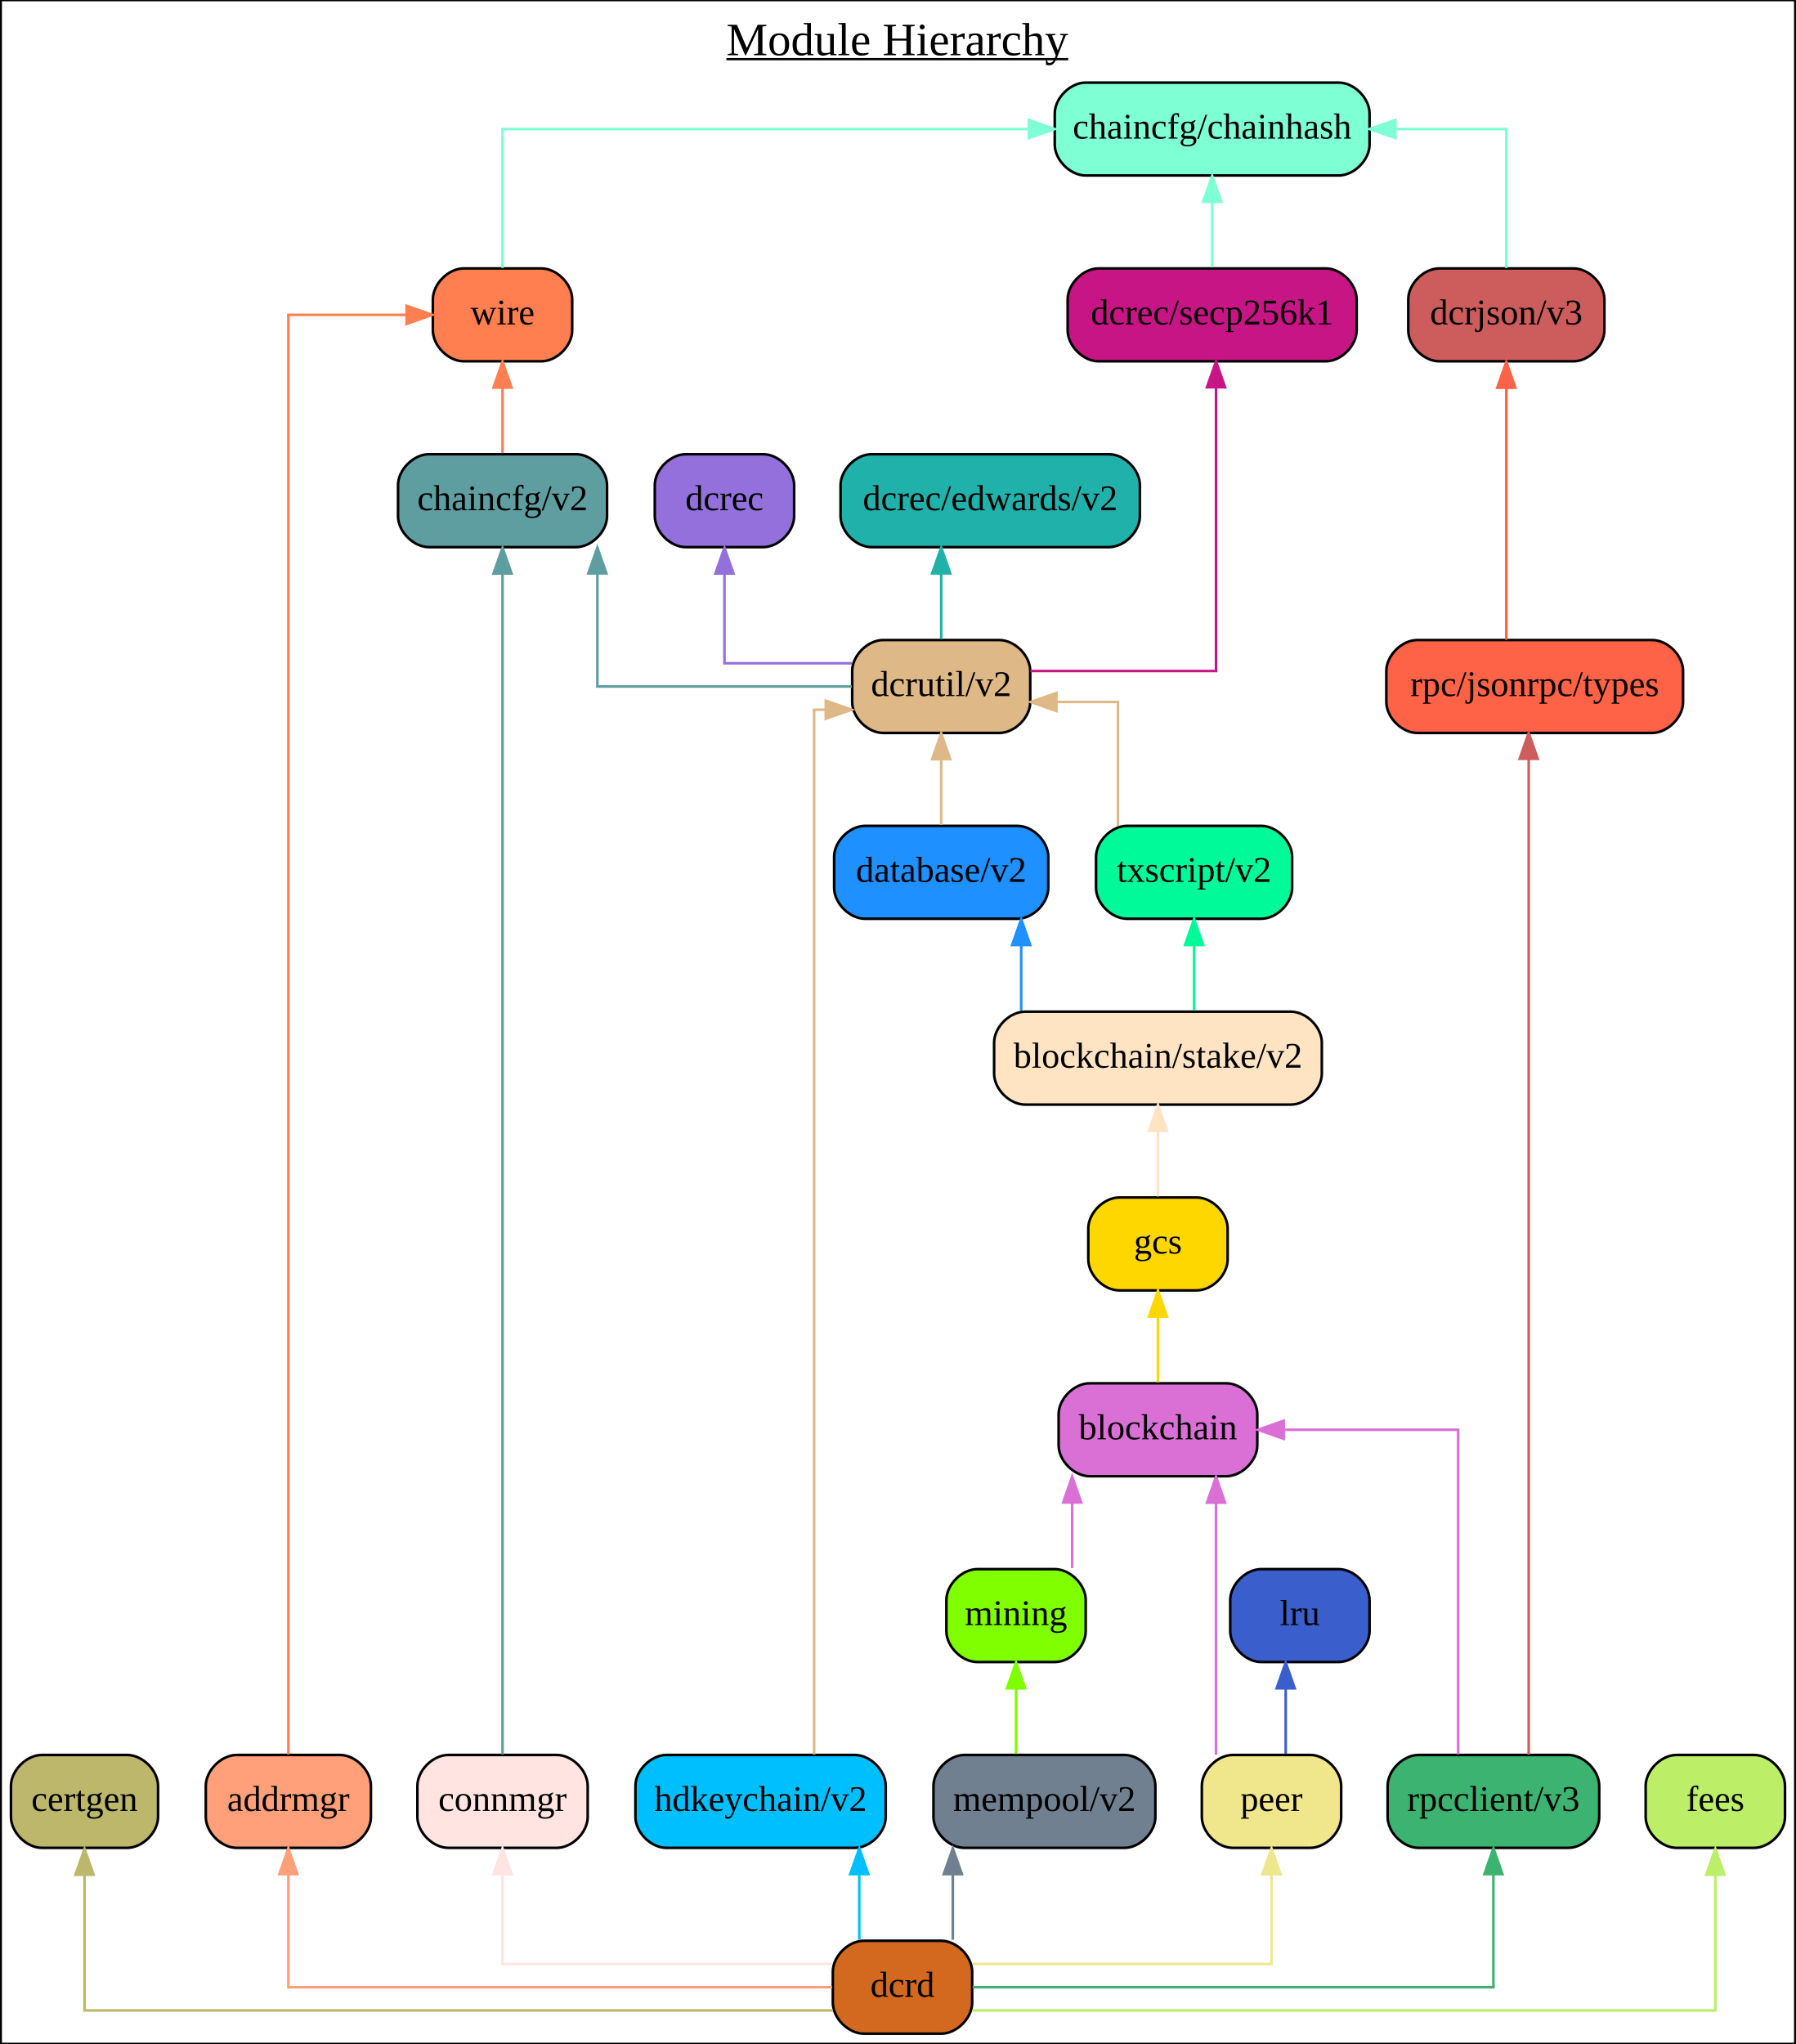
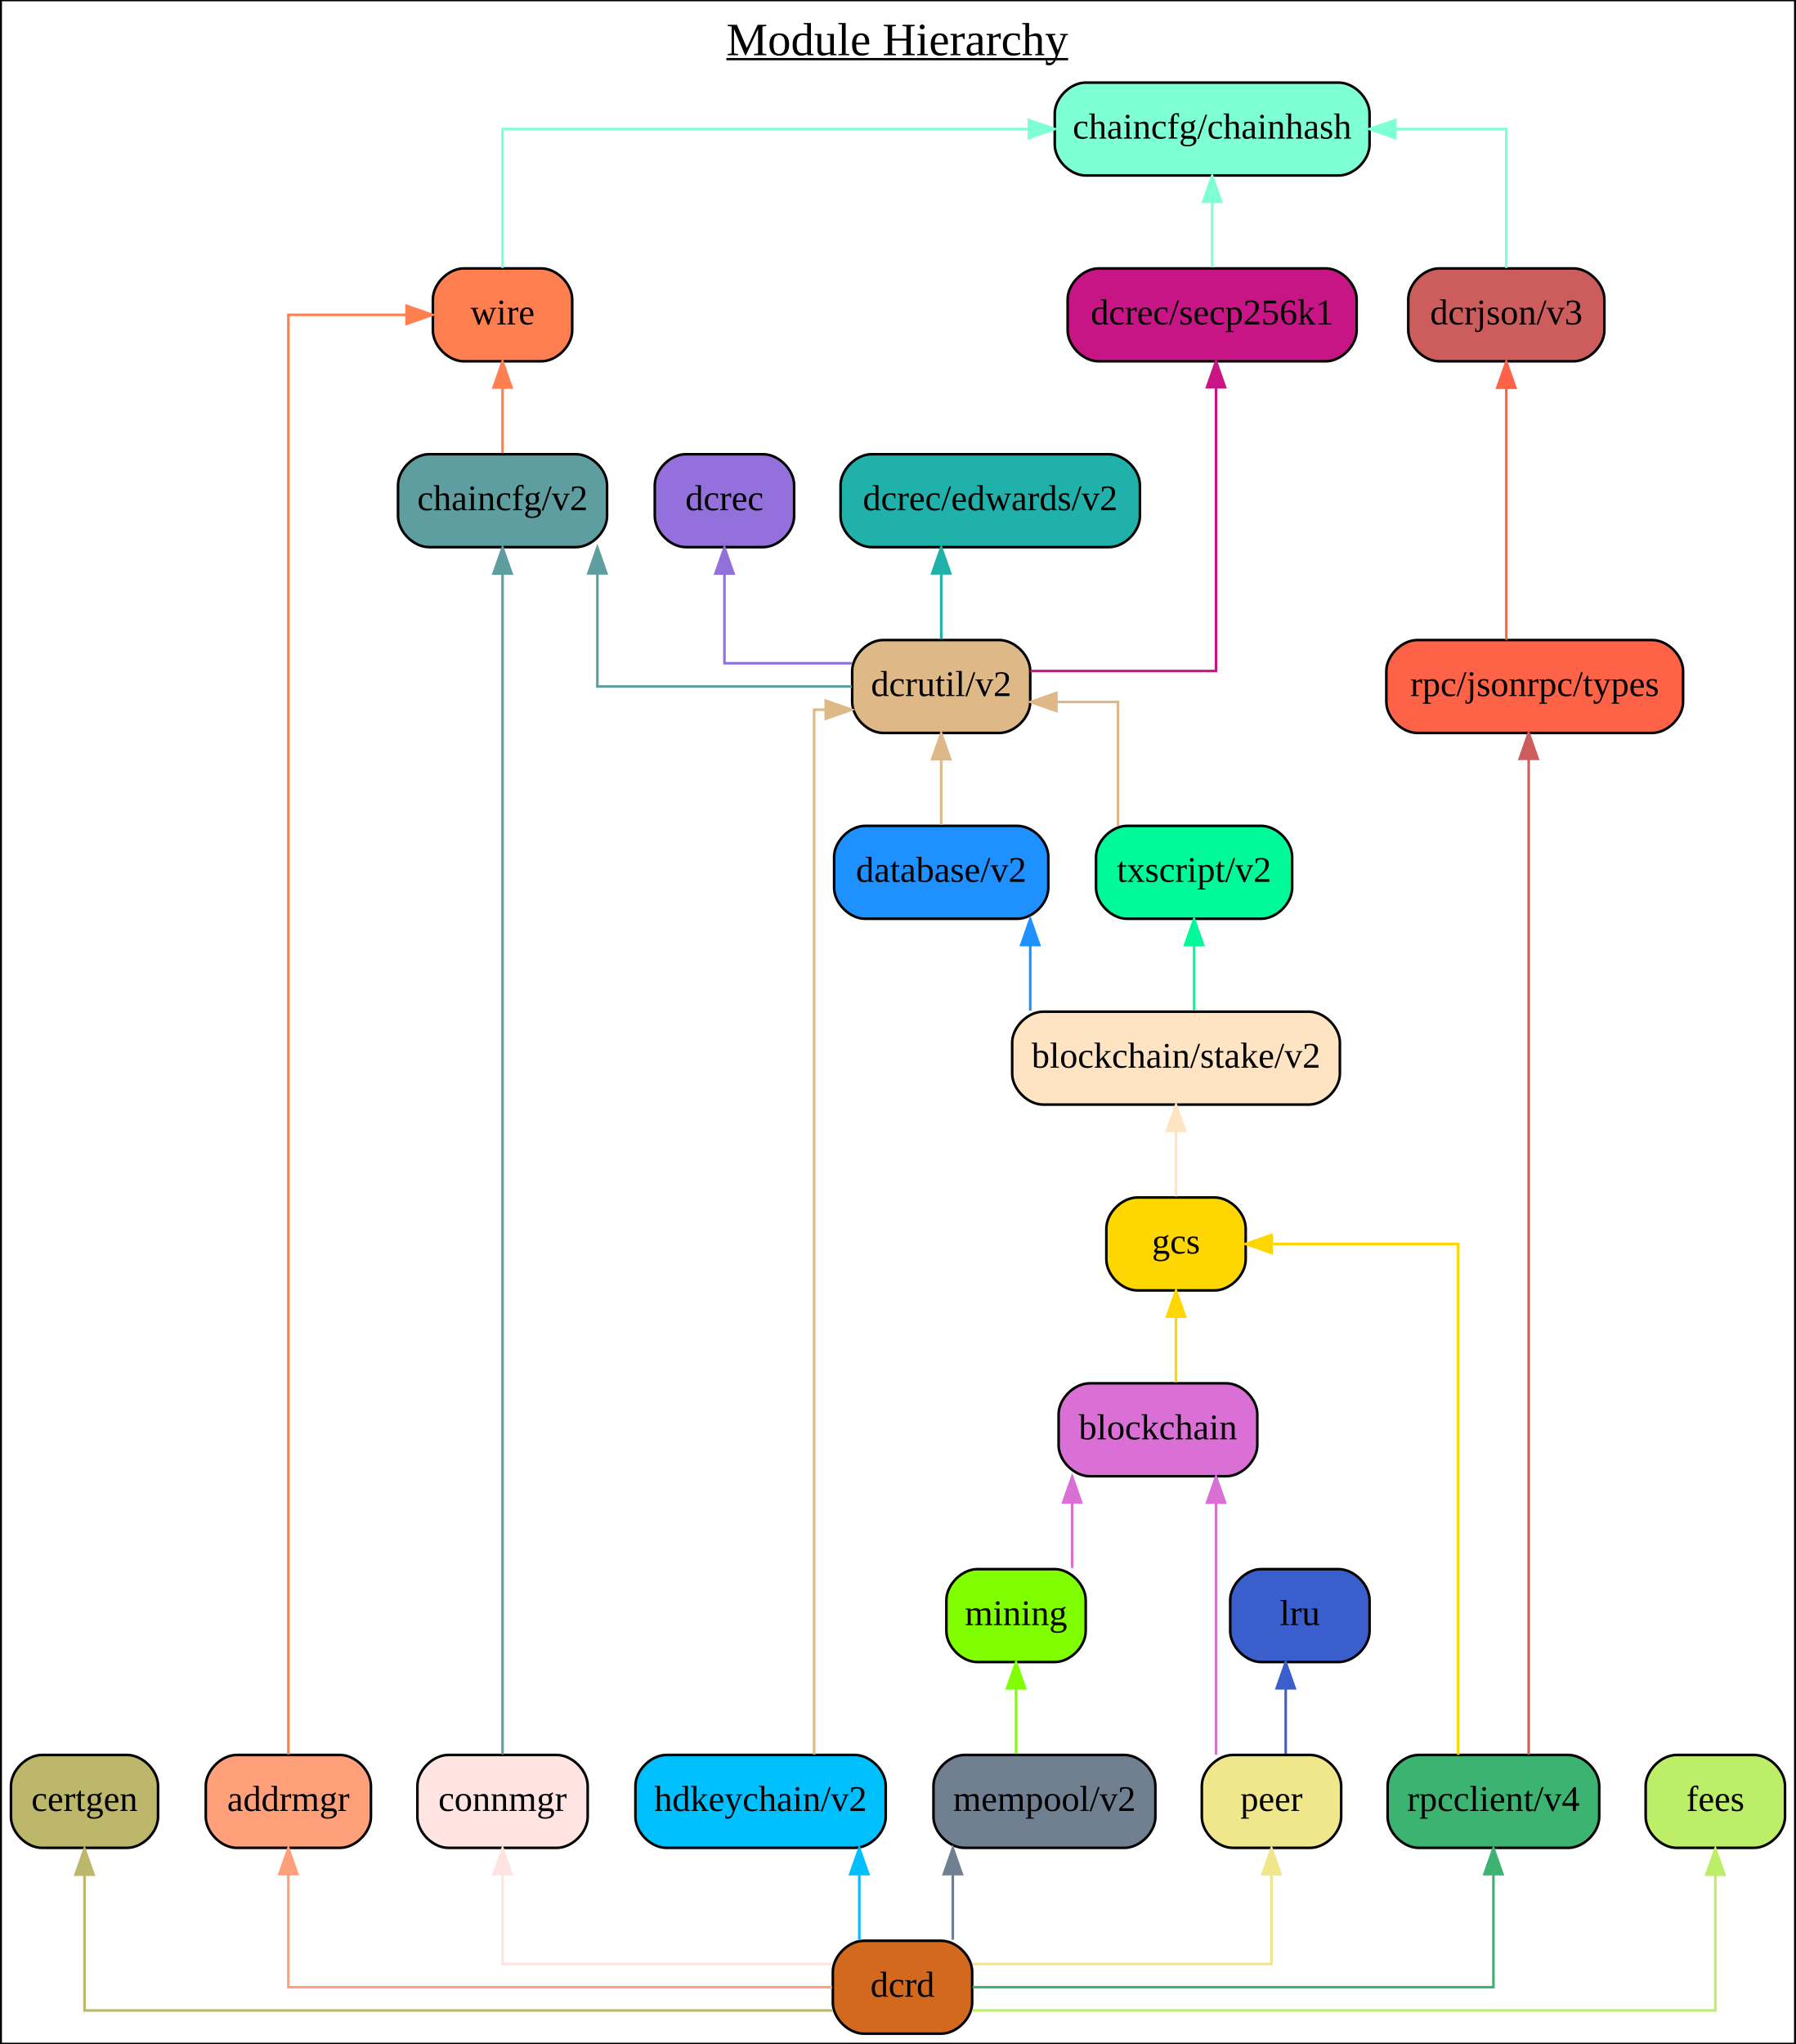
<svg xmlns="http://www.w3.org/2000/svg" width="696pt" height="792pt" viewBox="0.00 0.00 695.50 792.00">
  <g id="graph0" class="graph" transform="scale(1 1) rotate(0) translate(4 788)">
    <polygon fill="white" stroke="#000000" points="-4,4 -4,-788 691.5,-788 691.5,4 -4,4" />
    <text text-anchor="start" x="277.25" y="-766.6" font-family="Times New Roman,serif" text-decoration="underline" font-size="18.00">Module Hierarchy</text>
    <g id="node1" class="node">
      <path fill="darkkhaki" stroke="black" d="M45,-108C45,-108 12,-108 12,-108 6,-108 0,-102 0,-96 0,-96 0,-84 0,-84 0,-78 6,-72 12,-72 12,-72 45,-72 45,-72 51,-72 57,-78 57,-84 57,-84 57,-96 57,-96 57,-102 51,-108 45,-108" />
      <text text-anchor="middle" x="28.5" y="-86.3" font-family="Times New Roman,serif" font-size="14.00">certgen</text>
    </g>
    <g id="node25" class="node">
      <path fill="chocolate" stroke="black" d="M360.5,-36C360.5,-36 330.5,-36 330.5,-36 324.5,-36 318.5,-30 318.5,-24 318.5,-24 318.5,-12 318.5,-12 318.5,-6 324.5,-0 330.5,-0 330.5,-0 360.5,-0 360.5,-0 366.5,-0 372.5,-6 372.5,-12 372.5,-12 372.5,-24 372.5,-24 372.5,-30 366.5,-36 360.5,-36" />
      <text text-anchor="middle" x="345.5" y="-14.3" font-family="Times New Roman,serif" font-size="14.00">dcrd</text>
    </g>
    <g id="edge27" class="edge">
      <path fill="none" stroke="darkkhaki" d="M28.5,-61.62C28.5,-61.62 28.5,-9 28.5,-9 28.5,-9 241.813,-9 318.473,-9" />
      <polygon fill="darkkhaki" stroke="darkkhaki" points="25,-61.62 28.5,-71.62 32,-61.62 25,-61.62" />
    </g>
    <g id="node2" class="node">
      <path fill="aquamarine" stroke="black" d="M514.5,-756C514.5,-756 416.5,-756 416.5,-756 410.5,-756 404.5,-750 404.5,-744 404.5,-744 404.5,-732 404.5,-732 404.5,-726 410.5,-720 416.5,-720 416.5,-720 514.5,-720 514.5,-720 520.5,-720 526.5,-726 526.5,-732 526.5,-732 526.5,-744 526.5,-744 526.5,-750 520.5,-756 514.5,-756" />
      <text text-anchor="middle" x="465.5" y="-734.3" font-family="Times New Roman,serif" font-size="14.00">chaincfg/chainhash</text>
    </g>
    <g id="node3" class="node">
      <path fill="indianred" stroke="black" d="M605.5,-684C605.5,-684 553.5,-684 553.5,-684 547.5,-684 541.5,-678 541.5,-672 541.5,-672 541.5,-660 541.5,-660 541.5,-654 547.5,-648 553.5,-648 553.5,-648 605.5,-648 605.5,-648 611.5,-648 617.5,-654 617.5,-660 617.5,-660 617.5,-672 617.5,-672 617.5,-678 611.5,-684 605.5,-684" />
      <text text-anchor="middle" x="579.5" y="-662.3" font-family="Times New Roman,serif" font-size="14.00">dcrjson/v3</text>
    </g>
    <g id="edge1" class="edge">
      <path fill="none" stroke="aquamarine" d="M536.505,-738C536.505,-738 579.5,-738 579.5,-738 579.5,-738 579.5,-705.498 579.5,-684.169" />
      <polygon fill="aquamarine" stroke="aquamarine" points="536.505,-734.5 526.505,-738 536.505,-741.5 536.505,-734.5" />
    </g>
    <g id="node5" class="node">
      <path fill="coral" stroke="black" d="M205.5,-684C205.5,-684 175.5,-684 175.5,-684 169.5,-684 163.5,-678 163.5,-672 163.5,-672 163.5,-660 163.5,-660 163.5,-654 169.5,-648 175.5,-648 175.5,-648 205.5,-648 205.5,-648 211.5,-648 217.5,-654 217.5,-660 217.5,-660 217.5,-672 217.5,-672 217.5,-678 211.5,-684 205.5,-684" />
      <text text-anchor="middle" x="190.5" y="-662.3" font-family="Times New Roman,serif" font-size="14.00">wire</text>
    </g>
    <g id="edge2" class="edge">
      <path fill="none" stroke="aquamarine" d="M394.469,-738C394.469,-738 190.5,-738 190.5,-738 190.5,-738 190.5,-705.498 190.5,-684.169" />
      <polygon fill="aquamarine" stroke="aquamarine" points="394.469,-741.5 404.469,-738 394.469,-734.5 394.469,-741.5" />
    </g>
    <g id="node11" class="node">
      <path fill="mediumvioletred" stroke="black" d="M509.5,-684C509.5,-684 421.5,-684 421.5,-684 415.5,-684 409.5,-678 409.5,-672 409.5,-672 409.5,-660 409.5,-660 409.5,-654 415.5,-648 421.5,-648 421.5,-648 509.5,-648 509.5,-648 515.5,-648 521.5,-654 521.5,-660 521.5,-660 521.5,-672 521.5,-672 521.5,-678 515.5,-684 509.5,-684" />
      <text text-anchor="middle" x="465.5" y="-662.3" font-family="Times New Roman,serif" font-size="14.00">dcrec/secp256k1</text>
    </g>
    <g id="edge6" class="edge">
      <path fill="none" stroke="aquamarine" d="M465.5,-709.831C465.5,-709.831 465.5,-684.413 465.5,-684.413" />
      <polygon fill="aquamarine" stroke="aquamarine" points="462,-709.831 465.5,-719.831 469,-709.831 462,-709.831" />
    </g>
    <g id="node4" class="node">
      <path fill="tomato" stroke="black" d="M636,-540C636,-540 545,-540 545,-540 539,-540 533,-534 533,-528 533,-528 533,-516 533,-516 533,-510 539,-504 545,-504 545,-504 636,-504 636,-504 642,-504 648,-510 648,-516 648,-516 648,-528 648,-528 648,-534 642,-540 636,-540" />
      <text text-anchor="middle" x="590.5" y="-518.3" font-family="Times New Roman,serif" font-size="14.00">rpc/jsonrpc/types</text>
    </g>
    <g id="edge23" class="edge">
      <path fill="none" stroke="tomato" d="M579.5,-637.762C579.5,-637.762 579.5,-540.09 579.5,-540.09" />
      <polygon fill="tomato" stroke="tomato" points="576,-637.762 579.5,-647.762 583,-637.762 576,-637.762" />
    </g>
    <g id="node23" class="node">
      <path fill="mediumseagreen" stroke="black" d="M603.5,-108C603.5,-108 545.5,-108 545.5,-108 539.5,-108 533.5,-102 533.5,-96 533.5,-96 533.5,-84 533.5,-84 533.5,-78 539.5,-72 545.5,-72 545.5,-72 603.5,-72 603.5,-72 609.5,-72 615.5,-78 615.5,-84 615.5,-84 615.5,-96 615.5,-96 615.5,-102 609.5,-108 603.5,-108" />
-       <text text-anchor="middle" x="574.5" y="-86.3" font-family="Times New Roman,serif" font-size="14.00">rpcclient/v3</text>
+       <text text-anchor="middle" x="574.5" y="-86.3" font-family="Times New Roman,serif" font-size="14.00">rpcclient/v4</text>
    </g>
    <g id="edge24" class="edge">
      <path fill="none" stroke="indianred" d="M588.167,-493.987C588.167,-493.987 588.167,-108.089 588.167,-108.089" />
      <polygon fill="indianred" stroke="indianred" points="584.667,-493.987 588.167,-503.987 591.667,-493.988 584.667,-493.987" />
    </g>
    <g id="node6" class="node">
      <path fill="lightsalmon" stroke="black" d="M127.5,-108C127.5,-108 87.5,-108 87.5,-108 81.5,-108 75.5,-102 75.5,-96 75.5,-96 75.5,-84 75.5,-84 75.5,-78 81.5,-72 87.5,-72 87.5,-72 127.5,-72 127.5,-72 133.5,-72 139.5,-78 139.5,-84 139.5,-84 139.5,-96 139.5,-96 139.5,-102 133.5,-108 127.5,-108" />
      <text text-anchor="middle" x="107.5" y="-86.3" font-family="Times New Roman,serif" font-size="14.00">addrmgr</text>
    </g>
    <g id="edge3" class="edge">
      <path fill="none" stroke="coral" d="M153.323,-666C153.323,-666 107.5,-666 107.5,-666 107.5,-666 107.5,-206.099 107.5,-108.19" />
      <polygon fill="coral" stroke="coral" points="153.323,-669.5 163.323,-666 153.323,-662.5 153.323,-669.5" />
    </g>
    <g id="node7" class="node">
      <path fill="cadetblue" stroke="black" d="M219,-612C219,-612 162,-612 162,-612 156,-612 150,-606 150,-600 150,-600 150,-588 150,-588 150,-582 156,-576 162,-576 162,-576 219,-576 219,-576 225,-576 231,-582 231,-588 231,-588 231,-600 231,-600 231,-606 225,-612 219,-612" />
      <text text-anchor="middle" x="190.5" y="-590.3" font-family="Times New Roman,serif" font-size="14.00">chaincfg/v2</text>
    </g>
    <g id="edge4" class="edge">
      <path fill="none" stroke="coral" d="M190.5,-637.831C190.5,-637.831 190.5,-612.413 190.5,-612.413" />
      <polygon fill="coral" stroke="coral" points="187,-637.831 190.5,-647.831 194,-637.831 187,-637.831" />
    </g>
    <g id="edge28" class="edge">
      <path fill="none" stroke="lightsalmon" d="M107.5,-61.831C107.5,-61.831 107.5,-18 107.5,-18 107.5,-18 255.683,-18 318.198,-18" />
      <polygon fill="lightsalmon" stroke="lightsalmon" points="104,-61.831 107.5,-71.831 111,-61.831 104,-61.831" />
    </g>
    <g id="node8" class="node">
      <path fill="mistyrose" stroke="black" d="M211.5,-108C211.5,-108 169.5,-108 169.5,-108 163.5,-108 157.5,-102 157.5,-96 157.5,-96 157.5,-84 157.5,-84 157.5,-78 163.5,-72 169.5,-72 169.5,-72 211.5,-72 211.5,-72 217.5,-72 223.5,-78 223.5,-84 223.5,-84 223.5,-96 223.5,-96 223.5,-102 217.5,-108 211.5,-108" />
      <text text-anchor="middle" x="190.5" y="-86.3" font-family="Times New Roman,serif" font-size="14.00">connmgr</text>
    </g>
    <g id="edge5" class="edge">
      <path fill="none" stroke="cadetblue" d="M190.5,-565.765C190.5,-565.765 190.5,-108.211 190.5,-108.211" />
      <polygon fill="cadetblue" stroke="cadetblue" points="187,-565.765 190.5,-575.765 194,-565.765 187,-565.765" />
    </g>
    <g id="node12" class="node">
      <path fill="burlywood" stroke="black" d="M383,-540C383,-540 338,-540 338,-540 332,-540 326,-534 326,-528 326,-528 326,-516 326,-516 326,-510 332,-504 338,-504 338,-504 383,-504 383,-504 389,-504 395,-510 395,-516 395,-516 395,-528 395,-528 395,-534 389,-540 383,-540" />
      <text text-anchor="middle" x="360.5" y="-518.3" font-family="Times New Roman,serif" font-size="14.00">dcrutil/v2</text>
    </g>
    <g id="edge7" class="edge">
      <path fill="none" stroke="cadetblue" d="M227.25,-565.831C227.25,-565.831 227.25,-522 227.25,-522 227.25,-522 286.357,-522 325.838,-522" />
      <polygon fill="cadetblue" stroke="cadetblue" points="223.75,-565.831 227.25,-575.831 230.75,-565.831 223.75,-565.831" />
    </g>
    <g id="edge30" class="edge">
      <path fill="none" stroke="mistyrose" d="M190.5,-61.778C190.5,-61.778 190.5,-27 190.5,-27 190.5,-27 273.648,-27 318.146,-27" />
      <polygon fill="mistyrose" stroke="mistyrose" points="187,-61.778 190.5,-71.778 194,-61.778 187,-61.778" />
    </g>
    <g id="node9" class="node">
      <path fill="mediumpurple" stroke="black" d="M291.5,-612C291.5,-612 261.5,-612 261.5,-612 255.5,-612 249.5,-606 249.5,-600 249.5,-600 249.5,-588 249.5,-588 249.5,-582 255.5,-576 261.5,-576 261.5,-576 291.5,-576 291.5,-576 297.5,-576 303.5,-582 303.5,-588 303.5,-588 303.5,-600 303.5,-600 303.5,-606 297.5,-612 291.5,-612" />
      <text text-anchor="middle" x="276.5" y="-590.3" font-family="Times New Roman,serif" font-size="14.00">dcrec</text>
    </g>
    <g id="edge8" class="edge">
      <path fill="none" stroke="mediumpurple" d="M276.5,-565.778C276.5,-565.778 276.5,-531 276.5,-531 276.5,-531 302.71,-531 325.849,-531" />
      <polygon fill="mediumpurple" stroke="mediumpurple" points="273,-565.778 276.5,-575.778 280,-565.778 273,-565.778" />
    </g>
    <g id="node10" class="node">
      <path fill="lightseagreen" stroke="black" d="M425.5,-612C425.5,-612 333.5,-612 333.5,-612 327.5,-612 321.5,-606 321.5,-600 321.5,-600 321.5,-588 321.5,-588 321.5,-582 327.5,-576 333.5,-576 333.5,-576 425.5,-576 425.5,-576 431.5,-576 437.5,-582 437.5,-588 437.5,-588 437.5,-600 437.5,-600 437.5,-606 431.5,-612 425.5,-612" />
      <text text-anchor="middle" x="379.5" y="-590.3" font-family="Times New Roman,serif" font-size="14.00">dcrec/edwards/v2</text>
    </g>
    <g id="edge9" class="edge">
      <path fill="none" stroke="lightseagreen" d="M360.5,-565.831C360.5,-565.831 360.5,-540.413 360.5,-540.413" />
      <polygon fill="lightseagreen" stroke="lightseagreen" points="357,-565.831 360.5,-575.831 364,-565.831 357,-565.831" />
    </g>
    <g id="edge10" class="edge">
      <path fill="none" stroke="mediumvioletred" d="M467,-637.959C467,-637.959 467,-528 467,-528 467,-528 426.175,-528 395.077,-528" />
      <polygon fill="mediumvioletred" stroke="mediumvioletred" points="463.5,-637.959 467,-647.959 470.5,-637.959 463.5,-637.959" />
    </g>
    <g id="node13" class="node">
      <path fill="dodgerblue" stroke="black" d="M390,-468C390,-468 331,-468 331,-468 325,-468 319,-462 319,-456 319,-456 319,-444 319,-444 319,-438 325,-432 331,-432 331,-432 390,-432 390,-432 396,-432 402,-438 402,-444 402,-444 402,-456 402,-456 402,-462 396,-468 390,-468" />
      <text text-anchor="middle" x="360.5" y="-446.3" font-family="Times New Roman,serif" font-size="14.00">database/v2</text>
    </g>
    <g id="edge11" class="edge">
      <path fill="none" stroke="burlywood" d="M360.5,-493.831C360.5,-493.831 360.5,-468.413 360.5,-468.413" />
      <polygon fill="burlywood" stroke="burlywood" points="357,-493.831 360.5,-503.831 364,-493.831 357,-493.831" />
    </g>
    <g id="node14" class="node">
      <path fill="deepskyblue" stroke="black" d="M327,-108C327,-108 254,-108 254,-108 248,-108 242,-102 242,-96 242,-96 242,-84 242,-84 242,-78 248,-72 254,-72 254,-72 327,-72 327,-72 333,-72 339,-78 339,-84 339,-84 339,-96 339,-96 339,-102 333,-108 327,-108" />
      <text text-anchor="middle" x="290.5" y="-86.3" font-family="Times New Roman,serif" font-size="14.00">hdkeychain/v2</text>
    </g>
    <g id="edge12" class="edge">
      <path fill="none" stroke="burlywood" d="M315.76,-513C315.76,-513 311.25,-513 311.25,-513 311.25,-513 311.25,-189.141 311.25,-108.176" />
      <polygon fill="burlywood" stroke="burlywood" points="315.76,-516.5 325.76,-513 315.76,-509.5 315.76,-516.5" />
    </g>
    <g id="node15" class="node">
      <path fill="mediumspringgreen" stroke="black" d="M484.5,-468C484.5,-468 432.5,-468 432.5,-468 426.5,-468 420.5,-462 420.5,-456 420.5,-456 420.5,-444 420.5,-444 420.5,-438 426.5,-432 432.5,-432 432.5,-432 484.5,-432 484.5,-432 490.5,-432 496.5,-438 496.5,-444 496.5,-444 496.5,-456 496.5,-456 496.5,-462 490.5,-468 484.5,-468" />
      <text text-anchor="middle" x="458.5" y="-446.3" font-family="Times New Roman,serif" font-size="14.00">txscript/v2</text>
    </g>
    <g id="edge13" class="edge">
      <path fill="none" stroke="burlywood" d="M405.151,-516C405.151,-516 429,-516 429,-516 429,-516 429,-487.576 429,-468.035" />
      <polygon fill="burlywood" stroke="burlywood" points="405.151,-512.5 395.151,-516 405.151,-519.5 405.151,-512.5" />
    </g>
    <g id="node16" class="node">
-       <path fill="bisque" stroke="black" d="M496,-396C496,-396 393,-396 393,-396 387,-396 381,-390 381,-384 381,-384 381,-372 381,-372 381,-366 387,-360 393,-360 393,-360 496,-360 496,-360 502,-360 508,-366 508,-372 508,-372 508,-384 508,-384 508,-390 502,-396 496,-396" />
-       <text text-anchor="middle" x="444.5" y="-374.3" font-family="Times New Roman,serif" font-size="14.00">blockchain/stake/v2</text>
+       <path fill="bisque" stroke="black" d="M503,-396C503,-396 400,-396 400,-396 394,-396 388,-390 388,-384 388,-384 388,-372 388,-372 388,-366 394,-360 400,-360 400,-360 503,-360 503,-360 509,-360 515,-366 515,-372 515,-372 515,-384 515,-384 515,-390 509,-396 503,-396" />
+       <text text-anchor="middle" x="451.5" y="-374.3" font-family="Times New Roman,serif" font-size="14.00">blockchain/stake/v2</text>
    </g>
    <g id="edge14" class="edge">
-       <path fill="none" stroke="dodgerblue" d="M391.5,-421.831C391.5,-421.831 391.5,-396.413 391.5,-396.413" />
-       <polygon fill="dodgerblue" stroke="dodgerblue" points="388,-421.831 391.5,-431.831 395,-421.831 388,-421.831" />
+       <path fill="none" stroke="dodgerblue" d="M395,-421.831C395,-421.831 395,-396.413 395,-396.413" />
+       <polygon fill="dodgerblue" stroke="dodgerblue" points="391.5,-421.831 395,-431.831 398.5,-421.831 391.5,-421.831" />
    </g>
    <g id="edge29" class="edge">
      <path fill="none" stroke="deepskyblue" d="M328.75,-61.831C328.75,-61.831 328.75,-36.413 328.75,-36.413" />
      <polygon fill="deepskyblue" stroke="deepskyblue" points="325.25,-61.831 328.75,-71.831 332.25,-61.831 325.25,-61.831" />
    </g>
    <g id="edge15" class="edge">
      <path fill="none" stroke="mediumspringgreen" d="M458.5,-421.831C458.5,-421.831 458.5,-396.413 458.5,-396.413" />
      <polygon fill="mediumspringgreen" stroke="mediumspringgreen" points="455,-421.831 458.5,-431.831 462,-421.831 455,-421.831" />
    </g>
    <g id="node17" class="node">
-       <path fill="gold" stroke="black" d="M459.5,-324C459.5,-324 429.5,-324 429.5,-324 423.5,-324 417.5,-318 417.5,-312 417.5,-312 417.5,-300 417.5,-300 417.5,-294 423.5,-288 429.5,-288 429.5,-288 459.5,-288 459.5,-288 465.5,-288 471.5,-294 471.5,-300 471.5,-300 471.5,-312 471.5,-312 471.5,-318 465.5,-324 459.5,-324" />
-       <text text-anchor="middle" x="444.5" y="-302.3" font-family="Times New Roman,serif" font-size="14.00">gcs</text>
+       <path fill="gold" stroke="black" d="M466.5,-324C466.5,-324 436.5,-324 436.5,-324 430.5,-324 424.5,-318 424.5,-312 424.5,-312 424.5,-300 424.5,-300 424.5,-294 430.5,-288 436.5,-288 436.5,-288 466.5,-288 466.5,-288 472.5,-288 478.5,-294 478.5,-300 478.5,-300 478.5,-312 478.5,-312 478.5,-318 472.5,-324 466.5,-324" />
+       <text text-anchor="middle" x="451.5" y="-302.3" font-family="Times New Roman,serif" font-size="14.00">gcs</text>
    </g>
    <g id="edge16" class="edge">
-       <path fill="none" stroke="bisque" d="M444.5,-349.831C444.5,-349.831 444.5,-324.413 444.5,-324.413" />
-       <polygon fill="bisque" stroke="bisque" points="441,-349.831 444.5,-359.831 448,-349.831 441,-349.831" />
+       <path fill="none" stroke="bisque" d="M451.5,-349.831C451.5,-349.831 451.5,-324.413 451.5,-324.413" />
+       <polygon fill="bisque" stroke="bisque" points="448,-349.831 451.5,-359.831 455,-349.831 448,-349.831" />
    </g>
    <g id="node18" class="node">
      <path fill="orchid" stroke="black" d="M471,-252C471,-252 418,-252 418,-252 412,-252 406,-246 406,-240 406,-240 406,-228 406,-228 406,-222 412,-216 418,-216 418,-216 471,-216 471,-216 477,-216 483,-222 483,-228 483,-228 483,-240 483,-240 483,-246 477,-252 471,-252" />
      <text text-anchor="middle" x="444.5" y="-230.3" font-family="Times New Roman,serif" font-size="14.00">blockchain</text>
    </g>
    <g id="edge17" class="edge">
-       <path fill="none" stroke="gold" d="M444.5,-277.831C444.5,-277.831 444.5,-252.413 444.5,-252.413" />
-       <polygon fill="gold" stroke="gold" points="441,-277.831 444.5,-287.831 448,-277.831 441,-277.831" />
+       <path fill="none" stroke="gold" d="M451.5,-277.831C451.5,-277.831 451.5,-252.413 451.5,-252.413" />
+       <polygon fill="gold" stroke="gold" points="448,-277.831 451.5,-287.831 455,-277.831 448,-277.831" />
+     </g>
+     <g id="edge18" class="edge">
+       <path fill="none" stroke="gold" d="M488.526,-306C488.526,-306 560.833,-306 560.833,-306 560.833,-306 560.833,-159.958 560.833,-108.045" />
+       <polygon fill="gold" stroke="gold" points="488.526,-302.5 478.526,-306 488.526,-309.5 488.526,-302.5" />
    </g>
    <g id="node20" class="node">
      <path fill="chartreuse" stroke="black" d="M404.5,-180C404.5,-180 374.5,-180 374.5,-180 368.5,-180 362.5,-174 362.5,-168 362.5,-168 362.5,-156 362.5,-156 362.5,-150 368.5,-144 374.5,-144 374.5,-144 404.5,-144 404.5,-144 410.5,-144 416.5,-150 416.5,-156 416.5,-156 416.5,-168 416.5,-168 416.5,-174 410.5,-180 404.5,-180" />
      <text text-anchor="middle" x="389.5" y="-158.3" font-family="Times New Roman,serif" font-size="14.00">mining</text>
    </g>
-     <g id="edge18" class="edge">
+     <g id="edge19" class="edge">
      <path fill="none" stroke="orchid" d="M411.25,-205.831C411.25,-205.831 411.25,-180.413 411.25,-180.413" />
      <polygon fill="orchid" stroke="orchid" points="407.75,-205.831 411.25,-215.831 414.75,-205.831 407.75,-205.831" />
    </g>
    <g id="node22" class="node">
      <path fill="khaki" stroke="black" d="M503.5,-108C503.5,-108 473.5,-108 473.5,-108 467.5,-108 461.5,-102 461.5,-96 461.5,-96 461.5,-84 461.5,-84 461.5,-78 467.5,-72 473.5,-72 473.5,-72 503.5,-72 503.5,-72 509.5,-72 515.5,-78 515.5,-84 515.5,-84 515.5,-96 515.5,-96 515.5,-102 509.5,-108 503.5,-108" />
      <text text-anchor="middle" x="488.5" y="-86.3" font-family="Times New Roman,serif" font-size="14.00">peer</text>
    </g>
-     <g id="edge21" class="edge">
+     <g id="edge22" class="edge">
      <path fill="none" stroke="orchid" d="M467,-205.762C467,-205.762 467,-108.09 467,-108.09" />
      <polygon fill="orchid" stroke="orchid" points="463.5,-205.762 467,-215.762 470.5,-205.762 463.5,-205.762" />
-     </g>
-     <g id="edge22" class="edge">
-       <path fill="none" stroke="orchid" d="M493.237,-234C493.237,-234 560.833,-234 560.833,-234 560.833,-234 560.833,-146.986 560.833,-108.238" />
-       <polygon fill="orchid" stroke="orchid" points="493.237,-230.5 483.237,-234 493.237,-237.5 493.237,-230.5" />
    </g>
    <g id="node19" class="node">
      <path fill="slategray" stroke="black" d="M431.5,-108C431.5,-108 369.5,-108 369.5,-108 363.5,-108 357.5,-102 357.5,-96 357.5,-96 357.5,-84 357.5,-84 357.5,-78 363.5,-72 369.5,-72 369.5,-72 431.5,-72 431.5,-72 437.5,-72 443.5,-78 443.5,-84 443.5,-84 443.5,-96 443.5,-96 443.5,-102 437.5,-108 431.5,-108" />
      <text text-anchor="middle" x="400.5" y="-86.3" font-family="Times New Roman,serif" font-size="14.00">mempool/v2</text>
    </g>
    <g id="edge26" class="edge">
      <path fill="none" stroke="slategray" d="M365,-61.831C365,-61.831 365,-36.413 365,-36.413" />
      <polygon fill="slategray" stroke="slategray" points="361.5,-61.831 365,-71.831 368.5,-61.831 361.5,-61.831" />
    </g>
-     <g id="edge19" class="edge">
+     <g id="edge20" class="edge">
      <path fill="none" stroke="chartreuse" d="M389.5,-133.831C389.5,-133.831 389.5,-108.413 389.5,-108.413" />
      <polygon fill="chartreuse" stroke="chartreuse" points="386,-133.831 389.5,-143.831 393,-133.831 386,-133.831" />
    </g>
    <g id="node21" class="node">
      <path fill="#3a5fcd" stroke="black" d="M514.5,-180C514.5,-180 484.5,-180 484.5,-180 478.5,-180 472.5,-174 472.5,-168 472.5,-168 472.5,-156 472.5,-156 472.5,-150 478.5,-144 484.5,-144 484.5,-144 514.5,-144 514.5,-144 520.5,-144 526.5,-150 526.5,-156 526.5,-156 526.5,-168 526.5,-168 526.5,-174 520.5,-180 514.5,-180" />
      <text text-anchor="middle" x="499.5" y="-158.3" font-family="Times New Roman,serif" font-size="14.00">lru</text>
    </g>
-     <g id="edge20" class="edge">
+     <g id="edge21" class="edge">
      <path fill="none" stroke="#3a5fcd" d="M494,-133.831C494,-133.831 494,-108.413 494,-108.413" />
      <polygon fill="#3a5fcd" stroke="#3a5fcd" points="490.5,-133.831 494,-143.831 497.5,-133.831 490.5,-133.831" />
    </g>
    <g id="edge32" class="edge">
      <path fill="none" stroke="khaki" d="M488.5,-61.778C488.5,-61.778 488.5,-27 488.5,-27 488.5,-27 414.224,-27 372.734,-27" />
      <polygon fill="khaki" stroke="khaki" points="485,-61.778 488.5,-71.778 492,-61.778 485,-61.778" />
    </g>
    <g id="edge31" class="edge">
      <path fill="none" stroke="mediumseagreen" d="M574.5,-61.831C574.5,-61.831 574.5,-18 574.5,-18 574.5,-18 433.328,-18 372.669,-18" />
      <polygon fill="mediumseagreen" stroke="mediumseagreen" points="571,-61.831 574.5,-71.831 578,-61.831 571,-61.831" />
    </g>
    <g id="node24" class="node">
      <path fill="#bcee68" stroke="black" d="M675.5,-108C675.5,-108 645.5,-108 645.5,-108 639.5,-108 633.5,-102 633.5,-96 633.5,-96 633.5,-84 633.5,-84 633.5,-78 639.5,-72 645.5,-72 645.5,-72 675.5,-72 675.5,-72 681.5,-72 687.5,-78 687.5,-84 687.5,-84 687.5,-96 687.5,-96 687.5,-102 681.5,-108 675.5,-108" />
      <text text-anchor="middle" x="660.5" y="-86.3" font-family="Times New Roman,serif" font-size="14.00">fees</text>
    </g>
    <g id="edge25" class="edge">
      <path fill="none" stroke="#bcee68" d="M660.5,-61.62C660.5,-61.62 660.5,-9 660.5,-9 660.5,-9 449.037,-9 372.629,-9" />
      <polygon fill="#bcee68" stroke="#bcee68" points="657,-61.62 660.5,-71.62 664,-61.62 657,-61.62" />
    </g>
  </g>
</svg>
